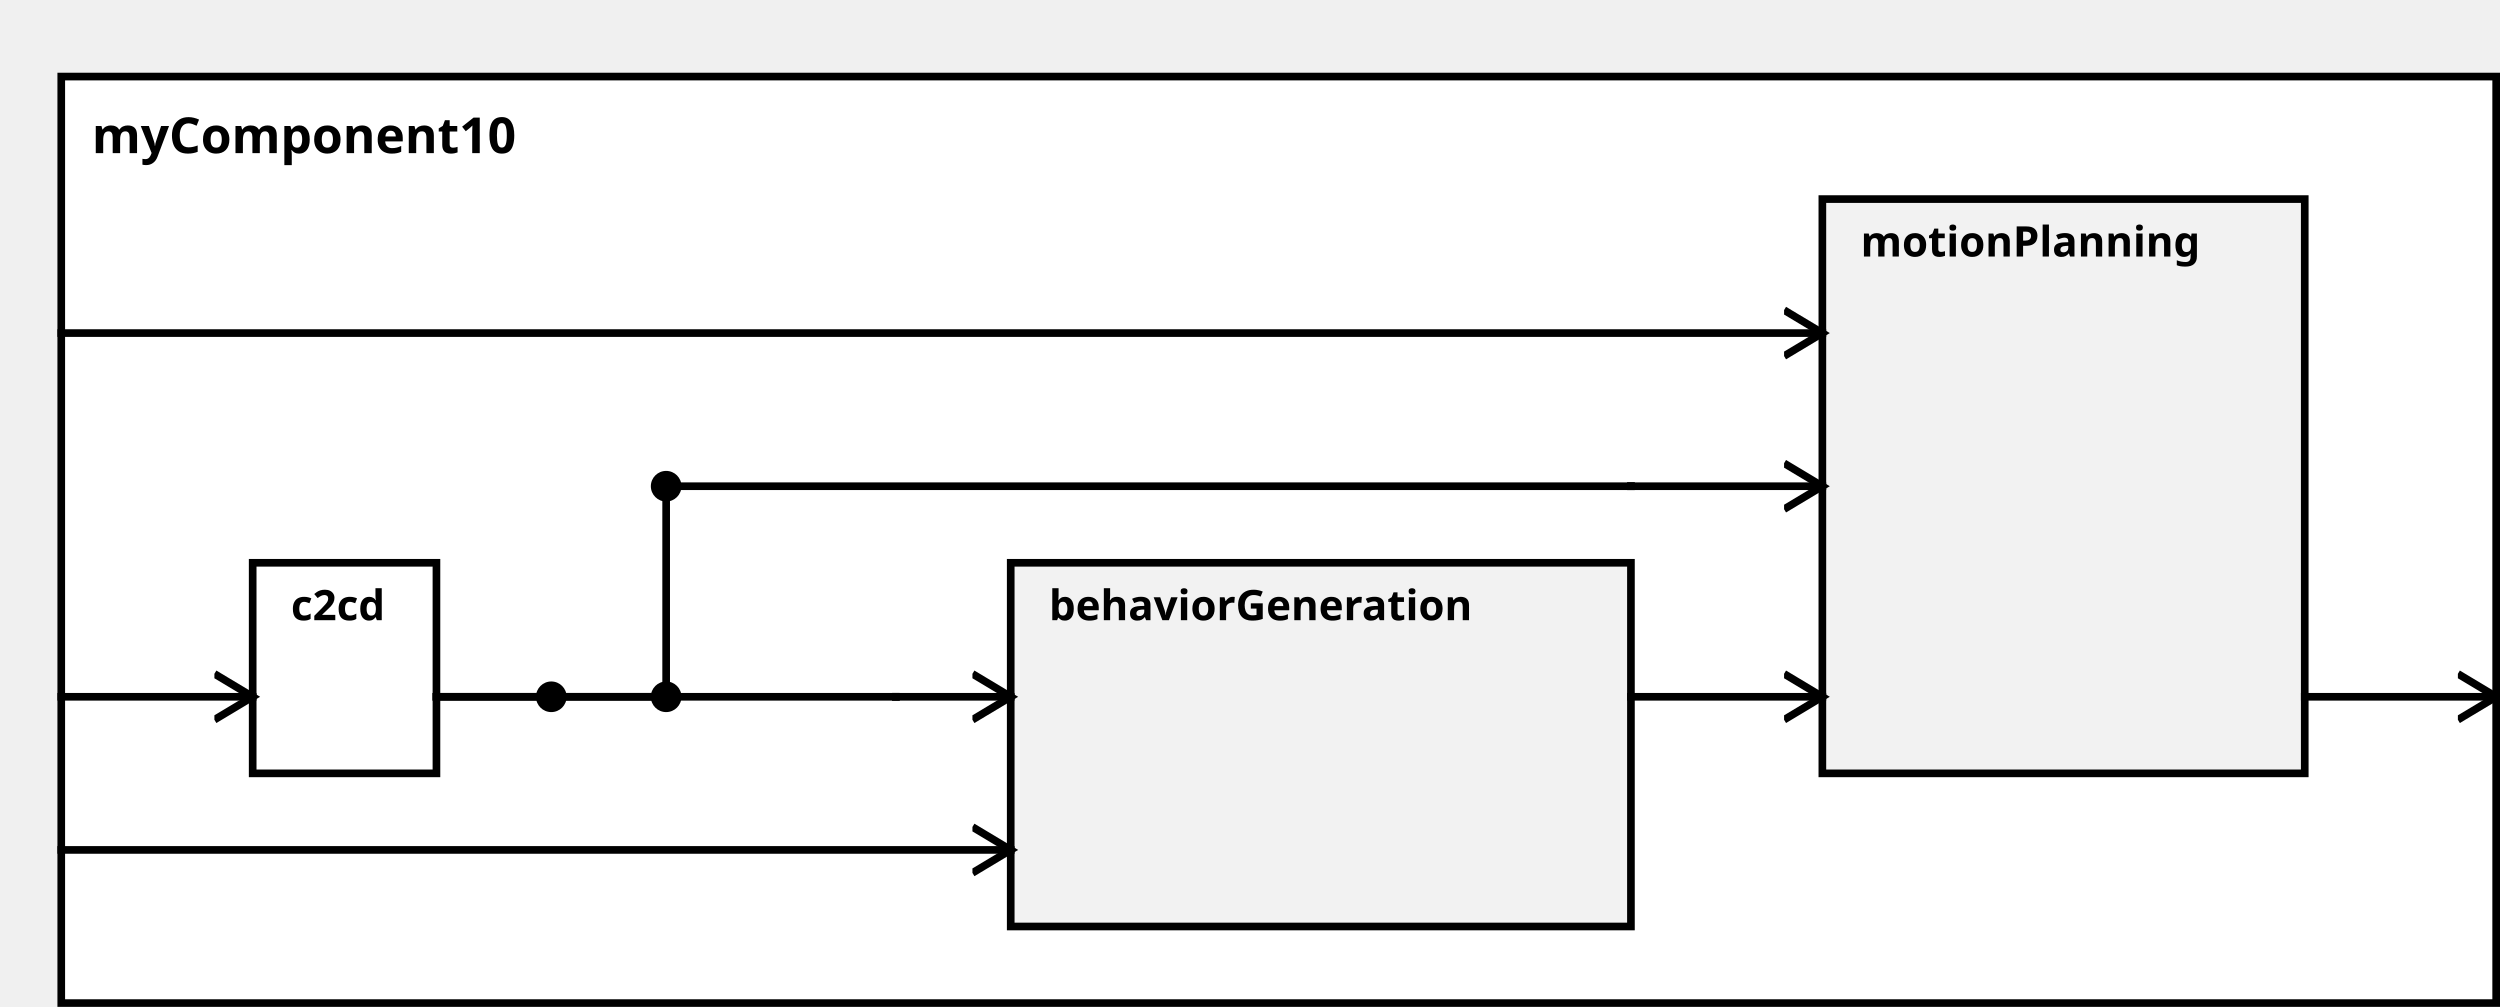
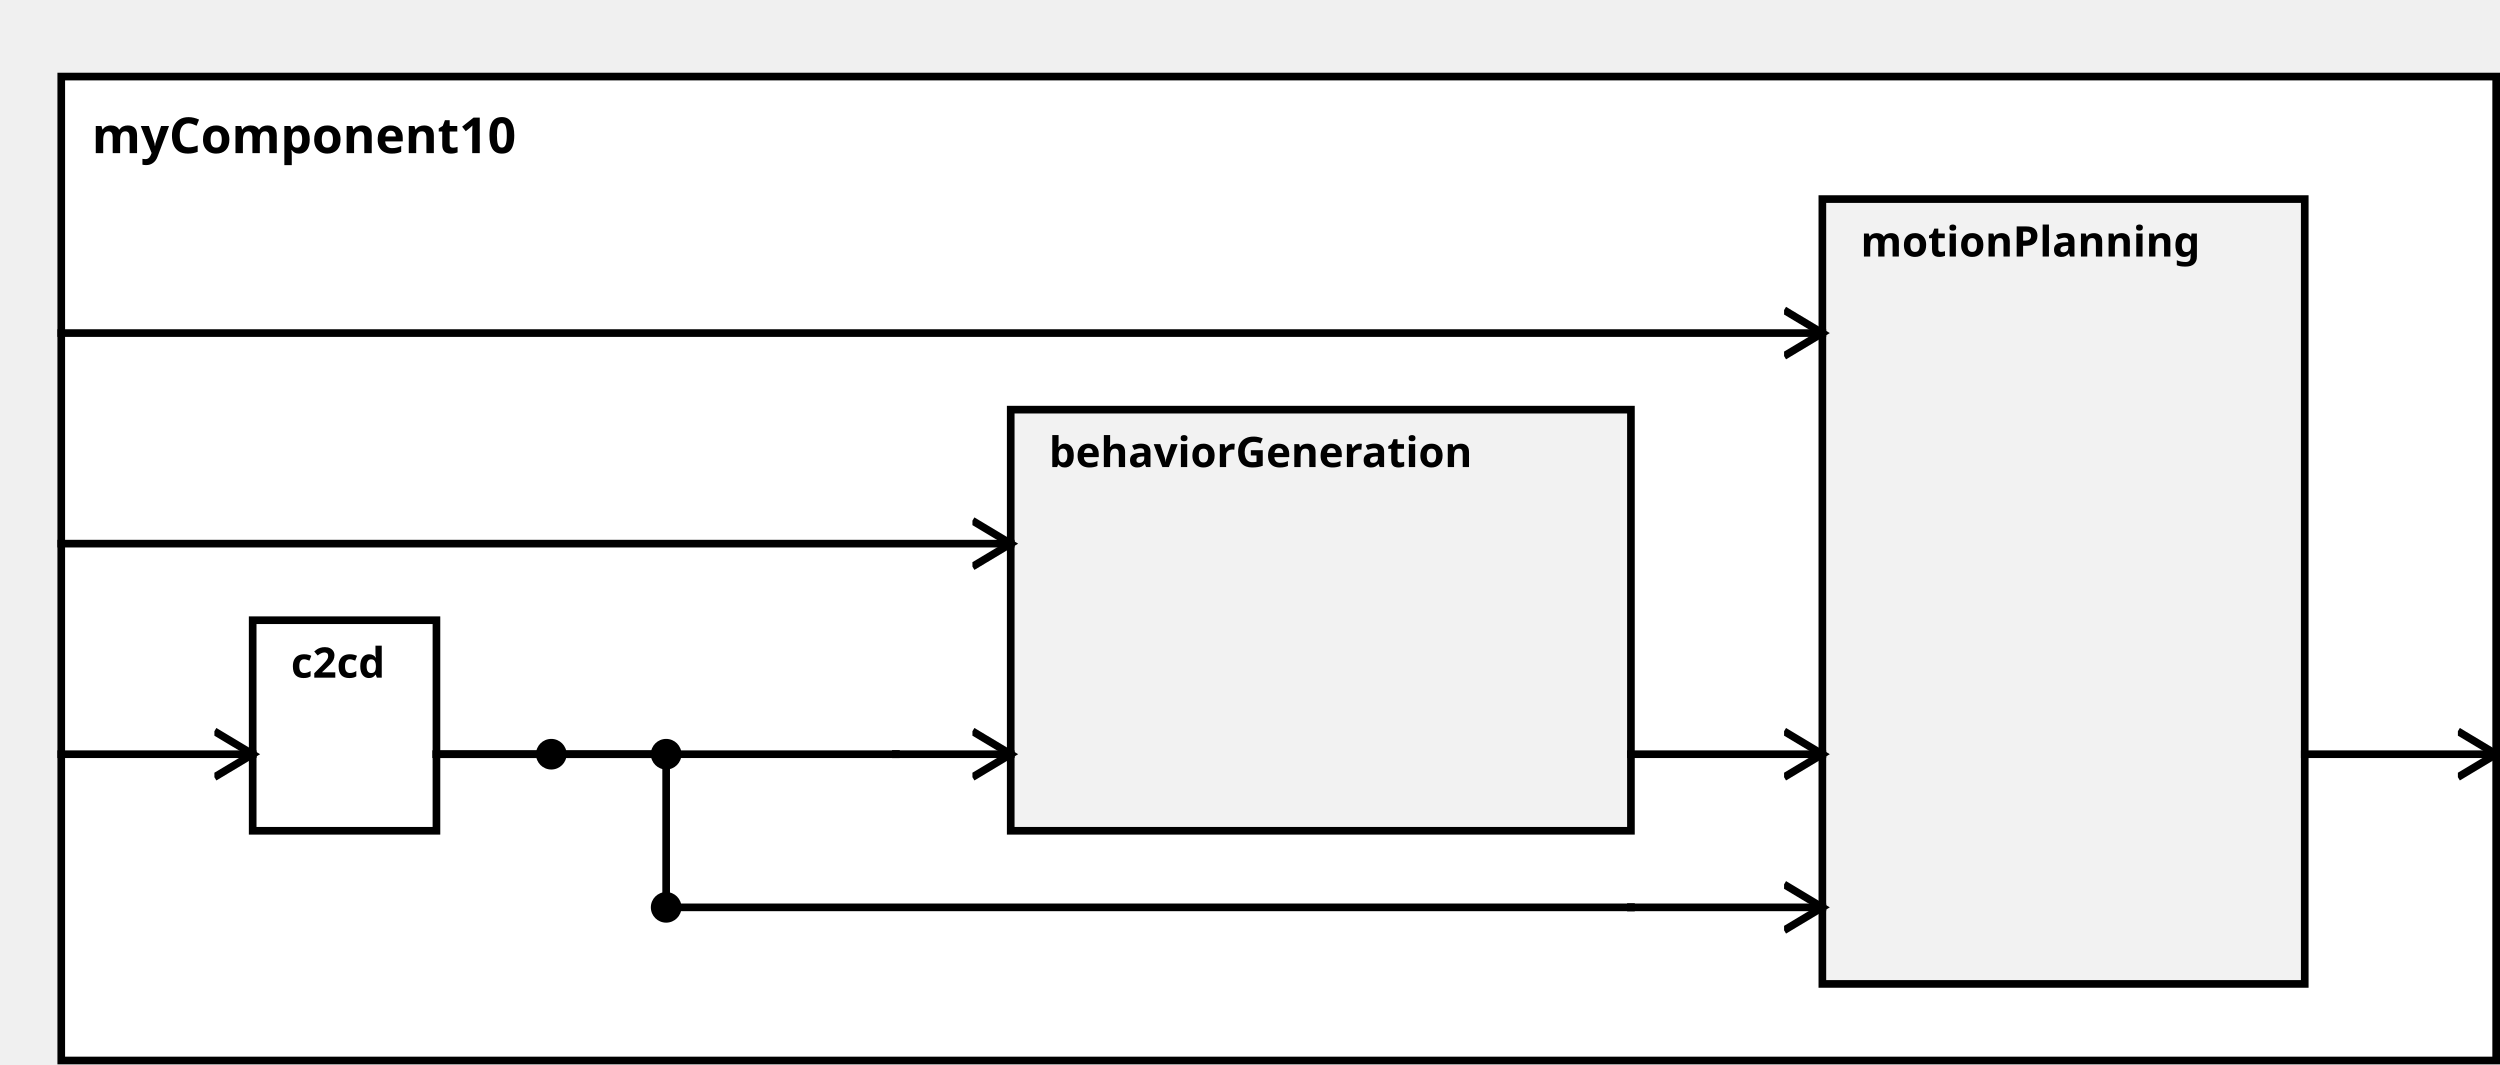
<svg xmlns="http://www.w3.org/2000/svg" width="100%" height="100%" version="1.1">
  <svg version="1.1">
    <g transform="translate(16 20)">
-       <rect id="0" width="636" height="242" style="fill:white;stroke:black;stroke-width:2;fill-opacity:1.0;stroke-opacity:1.0" />
+       <rect id="0" width="636" height="257" style="fill:white;stroke:black;stroke-width:2;fill-opacity:1.0;stroke-opacity:1.0" />
      <text x="8" y="20" style="font-weight: bold" font-family="Verdana" font-size="13" fill="black">
            myComponent10
    </text>
    </g>
  </svg>
-   <g transform="translate(66 147)">
-     <rect data-name="testing.subpackage10.myComponent10.c2cd" id="2" width="48" height="55" style="                 fill:white;             stroke:black;             stroke-width:2;             fill-opacity:1.0;             stroke-opacity:1.0" />
+   <g transform="translate(66 162)">
+     <rect data-name="testing.subpackage10.myComponent10.c2cd" id="1" width="48" height="55" style="                 fill:white;             stroke:black;             stroke-width:2;             fill-opacity:1.0;             stroke-opacity:1.0" />
    <text x="10" y="15" alignment-baseline="middle" style="font-weight: bold" font-family="Verdana" font-size="11" fill="black">
    c2cd
    </text>
  </g>
-   <g transform="translate(264 147)">
-     <rect data-name="testing.subpackage10.myComponent10.behaviorGeneration" id="3" width="162" height="95" style="                 fill:rgb(242,242,242);             stroke:black;             stroke-width:2;             fill-opacity:1.0;             stroke-opacity:1.0" />
+   <g transform="translate(264 107)">
+     <rect data-name="testing.subpackage10.myComponent10.behaviorGeneration" id="2" width="162" height="110" style="                 fill:rgb(242,242,242);             stroke:black;             stroke-width:2;             fill-opacity:1.0;             stroke-opacity:1.0" />
    <text x="10" y="15" alignment-baseline="middle" style="font-weight: bold" font-family="Verdana" font-size="11" fill="black">
    behaviorGeneration
    </text>
  </g>
  <g transform="translate(476 52)">
-     <rect data-name="testing.subpackage10.myComponent10.motionPlanning" id="4" width="126" height="150" style="                 fill:rgb(242,242,242);             stroke:black;             stroke-width:2;             fill-opacity:1.0;             stroke-opacity:1.0" />
+     <rect data-name="testing.subpackage10.myComponent10.motionPlanning" id="3" width="126" height="205" style="                 fill:rgb(242,242,242);             stroke:black;             stroke-width:2;             fill-opacity:1.0;             stroke-opacity:1.0" />
    <text x="10" y="15" alignment-baseline="middle" style="font-weight: bold" font-family="Verdana" font-size="11" fill="black">
    motionPlanning
    </text>
  </g>
  <defs>
    <marker id="0,0,0" markerWidth="13" markerHeight="13" refX="5" refY="5" orient="auto">
      <polyline points="0,2 5,5 0,8" style="fill:none; stroke:rgb(0,0,0);                     stroke-width:1" />
    </marker>
  </defs>
-   <line stroke-linecap="square" x1="602" y1="182" x2="652" y2="182" style="stroke:rgb(0, 0,0);             stroke-width:2;                 marker-end: url(#0,0,0)             " />
-   <line stroke-linecap="square" x1="16" y1="182" x2="66" y2="182" style="stroke:rgb(0, 0,0);             stroke-width:2;                 marker-end: url(#0,0,0)             " />
-   <line stroke-linecap="square" x1="16" y1="222" x2="264" y2="222" style="stroke:rgb(0, 0,0);             stroke-width:2;                 marker-end: url(#0,0,0)             " />
-   <line stroke-linecap="square" x1="114" y1="182" x2="144" y2="182" style="stroke:rgb(0, 0,0);             stroke-width:2; " />
-   <line stroke-linecap="square" x1="144" y1="182" x2="144" y2="182" style="stroke:rgb(0, 0,0);             stroke-width:2; " />
-   <line stroke-linecap="square" x1="144" y1="182" x2="234" y2="182" style="stroke:rgb(0, 0,0);             stroke-width:2; " />
-   <circle cx="144" cy="182" r="4" fill="black" />
-   <line stroke-linecap="square" x1="234" y1="182" x2="234" y2="182" style="stroke:rgb(0, 0,0);             stroke-width:2; " />
-   <line stroke-linecap="square" x1="234" y1="182" x2="264" y2="182" style="stroke:rgb(0, 0,0);             stroke-width:2;                 marker-end: url(#0,0,0)             " />
+   <line stroke-linecap="square" x1="602" y1="197" x2="652" y2="197" style="stroke:rgb(0, 0,0);             stroke-width:2;                 marker-end: url(#0,0,0)             " />
+   <line stroke-linecap="square" x1="16" y1="197" x2="66" y2="197" style="stroke:rgb(0, 0,0);             stroke-width:2;                 marker-end: url(#0,0,0)             " />
+   <line stroke-linecap="square" x1="16" y1="142" x2="264" y2="142" style="stroke:rgb(0, 0,0);             stroke-width:2;                 marker-end: url(#0,0,0)             " />
+   <line stroke-linecap="square" x1="114" y1="197" x2="144" y2="197" style="stroke:rgb(0, 0,0);             stroke-width:2; " />
+   <line stroke-linecap="square" x1="144" y1="197" x2="144" y2="197" style="stroke:rgb(0, 0,0);             stroke-width:2; " />
+   <line stroke-linecap="square" x1="144" y1="197" x2="234" y2="197" style="stroke:rgb(0, 0,0);             stroke-width:2; " />
+   <circle cx="144" cy="197" r="4" fill="black" />
+   <line stroke-linecap="square" x1="234" y1="197" x2="234" y2="197" style="stroke:rgb(0, 0,0);             stroke-width:2; " />
+   <line stroke-linecap="square" x1="234" y1="197" x2="264" y2="197" style="stroke:rgb(0, 0,0);             stroke-width:2;                 marker-end: url(#0,0,0)             " />
  <line stroke-linecap="square" x1="16" y1="87" x2="476" y2="87" style="stroke:rgb(0, 0,0);             stroke-width:2;                 marker-end: url(#0,0,0)             " />
-   <line stroke-linecap="square" x1="114" y1="182" x2="144" y2="182" style="stroke:rgb(0, 0,0);             stroke-width:2; " />
-   <line stroke-linecap="square" x1="144" y1="182" x2="144" y2="182" style="stroke:rgb(0, 0,0);             stroke-width:2; " />
-   <line stroke-linecap="square" x1="144" y1="182" x2="174" y2="182" style="stroke:rgb(0, 0,0);             stroke-width:2; " />
-   <line stroke-linecap="square" x1="174" y1="182" x2="174" y2="127" style="stroke:rgb(0, 0,0);             stroke-width:2; " />
-   <circle cx="174" cy="182" r="4" fill="black" />
-   <line stroke-linecap="square" x1="174" y1="127" x2="426" y2="127" style="stroke:rgb(0, 0,0);             stroke-width:2; " />
-   <circle cx="174" cy="127" r="4" fill="black" />
-   <line stroke-linecap="square" x1="426" y1="127" x2="426" y2="127" style="stroke:rgb(0, 0,0);             stroke-width:2; " />
-   <line stroke-linecap="square" x1="426" y1="127" x2="476" y2="127" style="stroke:rgb(0, 0,0);             stroke-width:2;                 marker-end: url(#0,0,0)             " />
-   <line stroke-linecap="square" x1="426" y1="182" x2="476" y2="182" style="stroke:rgb(0, 0,0);             stroke-width:2;                 marker-end: url(#0,0,0)             " />
+   <line stroke-linecap="square" x1="114" y1="197" x2="144" y2="197" style="stroke:rgb(0, 0,0);             stroke-width:2; " />
+   <line stroke-linecap="square" x1="144" y1="197" x2="144" y2="197" style="stroke:rgb(0, 0,0);             stroke-width:2; " />
+   <line stroke-linecap="square" x1="144" y1="197" x2="174" y2="197" style="stroke:rgb(0, 0,0);             stroke-width:2; " />
+   <line stroke-linecap="square" x1="174" y1="197" x2="174" y2="237" style="stroke:rgb(0, 0,0);             stroke-width:2; " />
+   <circle cx="174" cy="197" r="4" fill="black" />
+   <line stroke-linecap="square" x1="174" y1="237" x2="426" y2="237" style="stroke:rgb(0, 0,0);             stroke-width:2; " />
+   <circle cx="174" cy="237" r="4" fill="black" />
+   <line stroke-linecap="square" x1="426" y1="237" x2="426" y2="237" style="stroke:rgb(0, 0,0);             stroke-width:2; " />
+   <line stroke-linecap="square" x1="426" y1="237" x2="476" y2="237" style="stroke:rgb(0, 0,0);             stroke-width:2;                 marker-end: url(#0,0,0)             " />
+   <line stroke-linecap="square" x1="426" y1="197" x2="476" y2="197" style="stroke:rgb(0, 0,0);             stroke-width:2;                 marker-end: url(#0,0,0)             " />
</svg>
